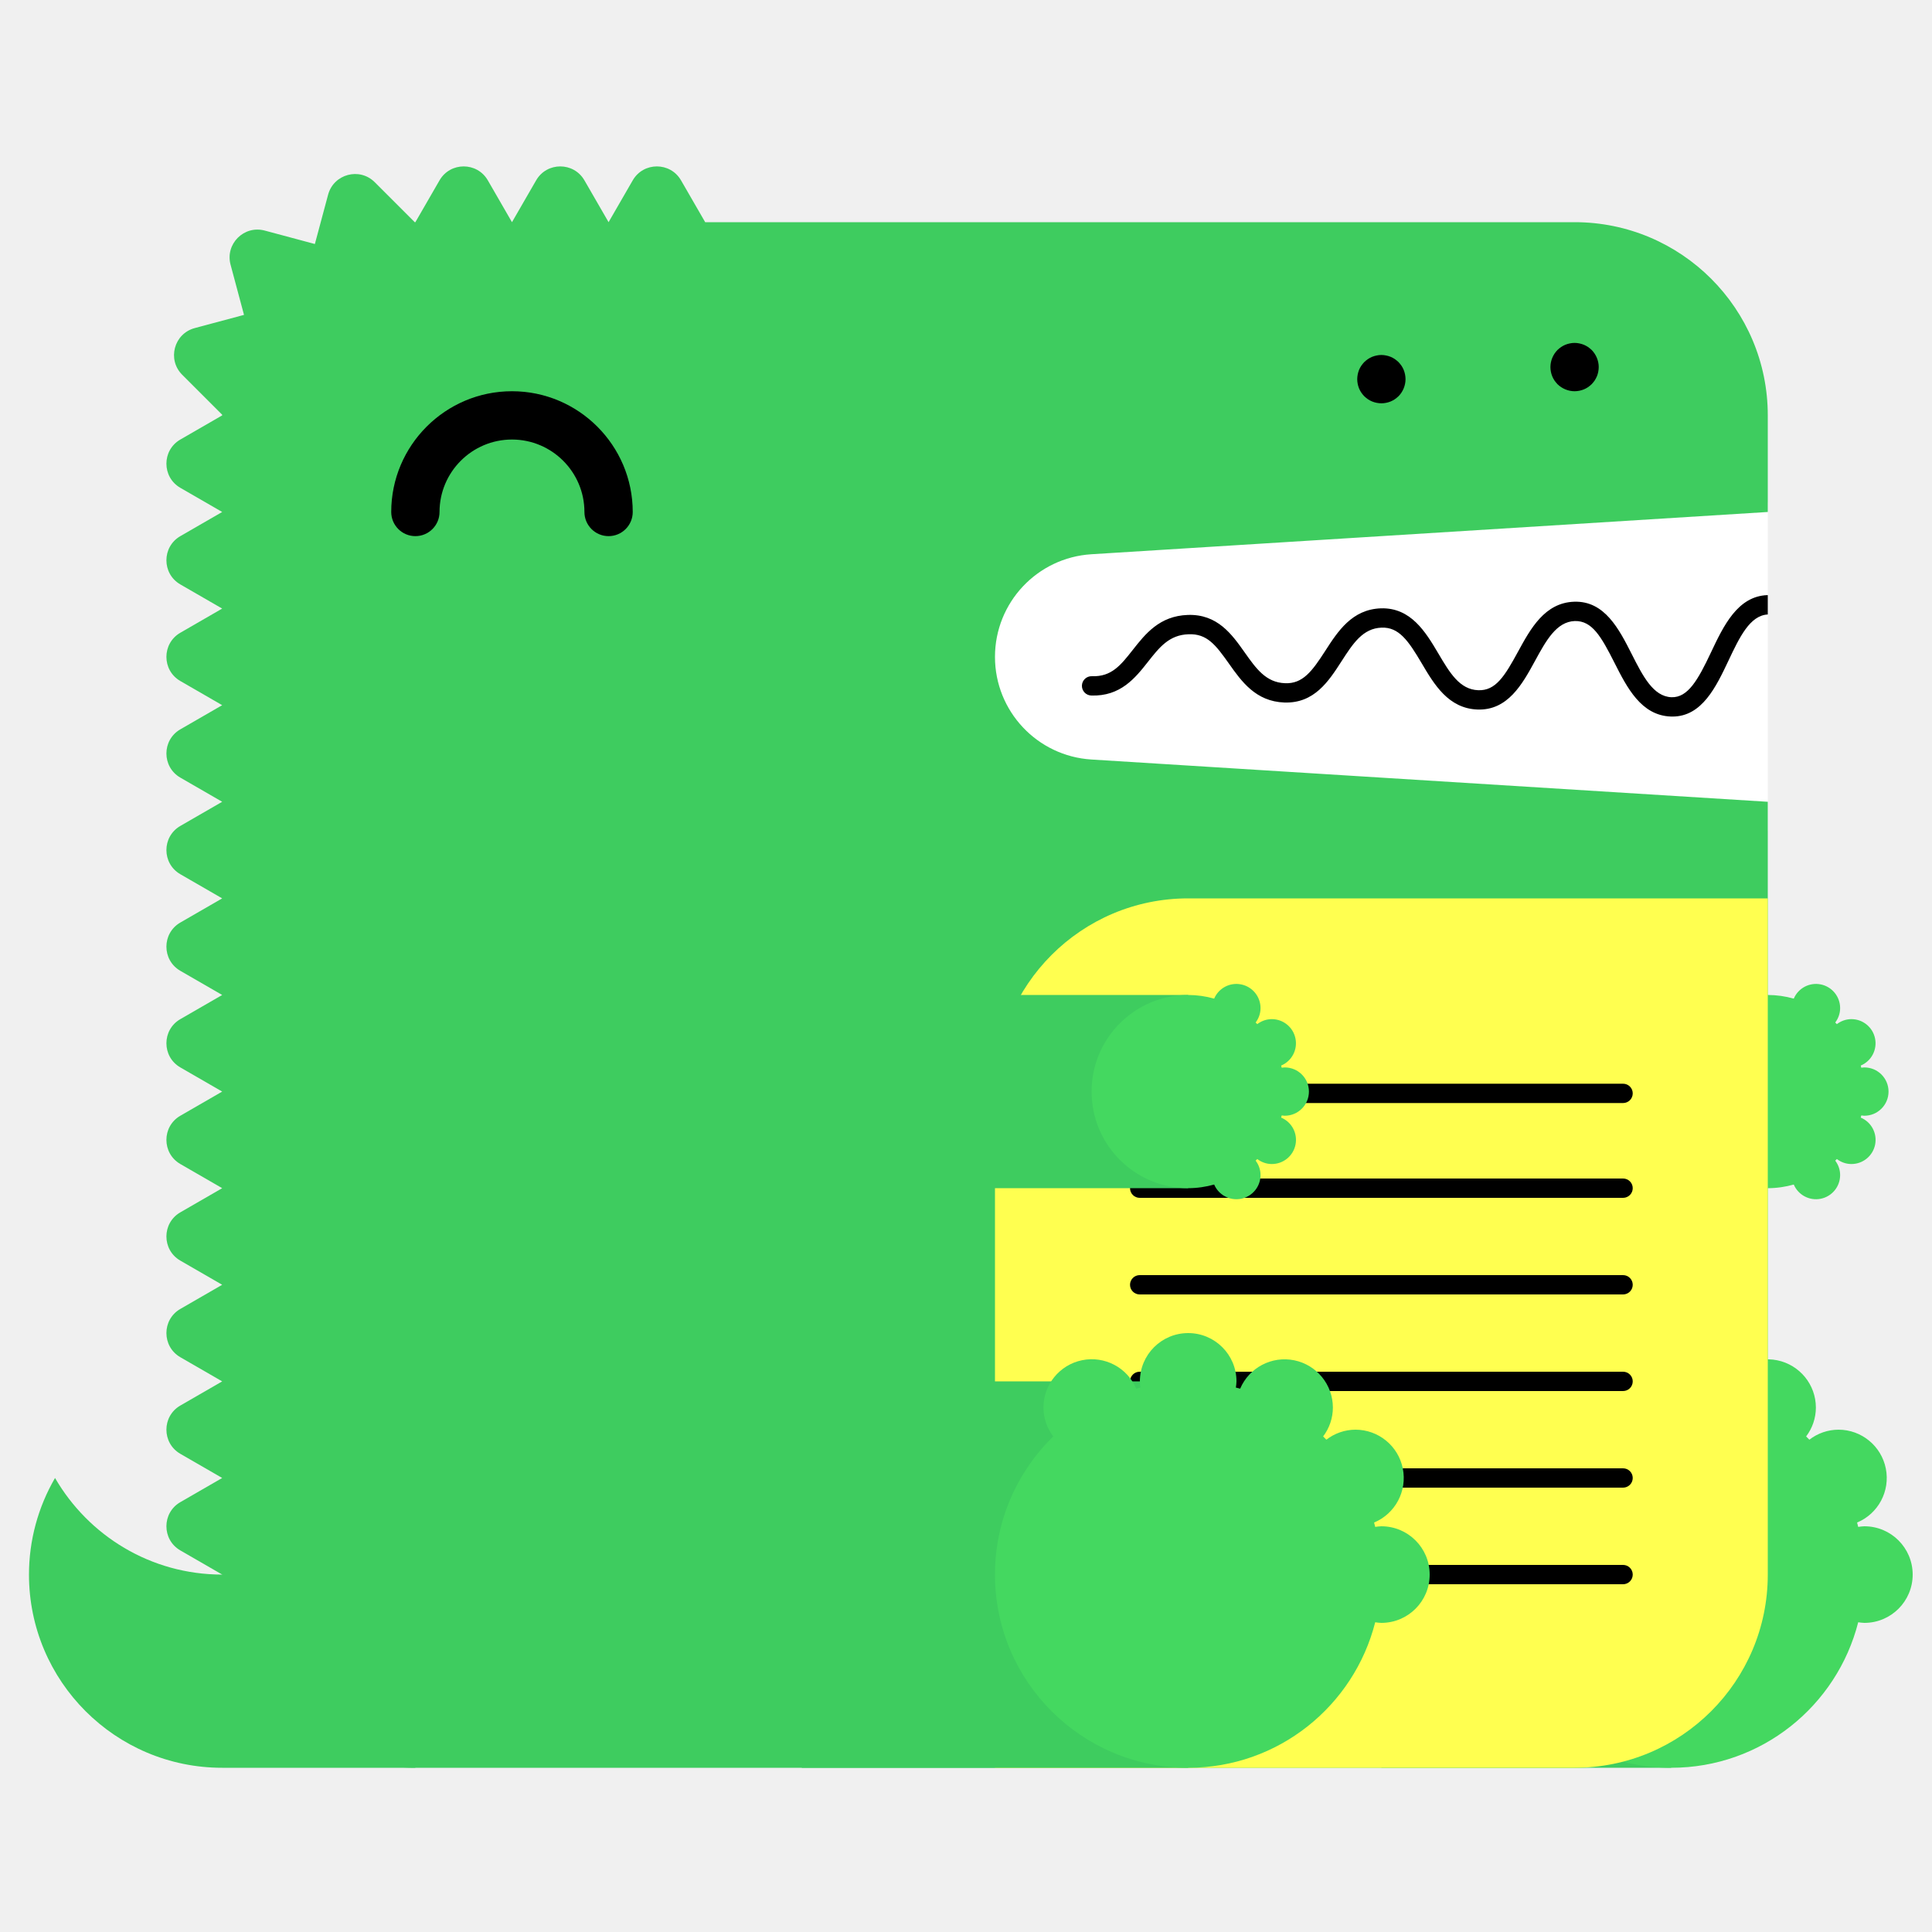
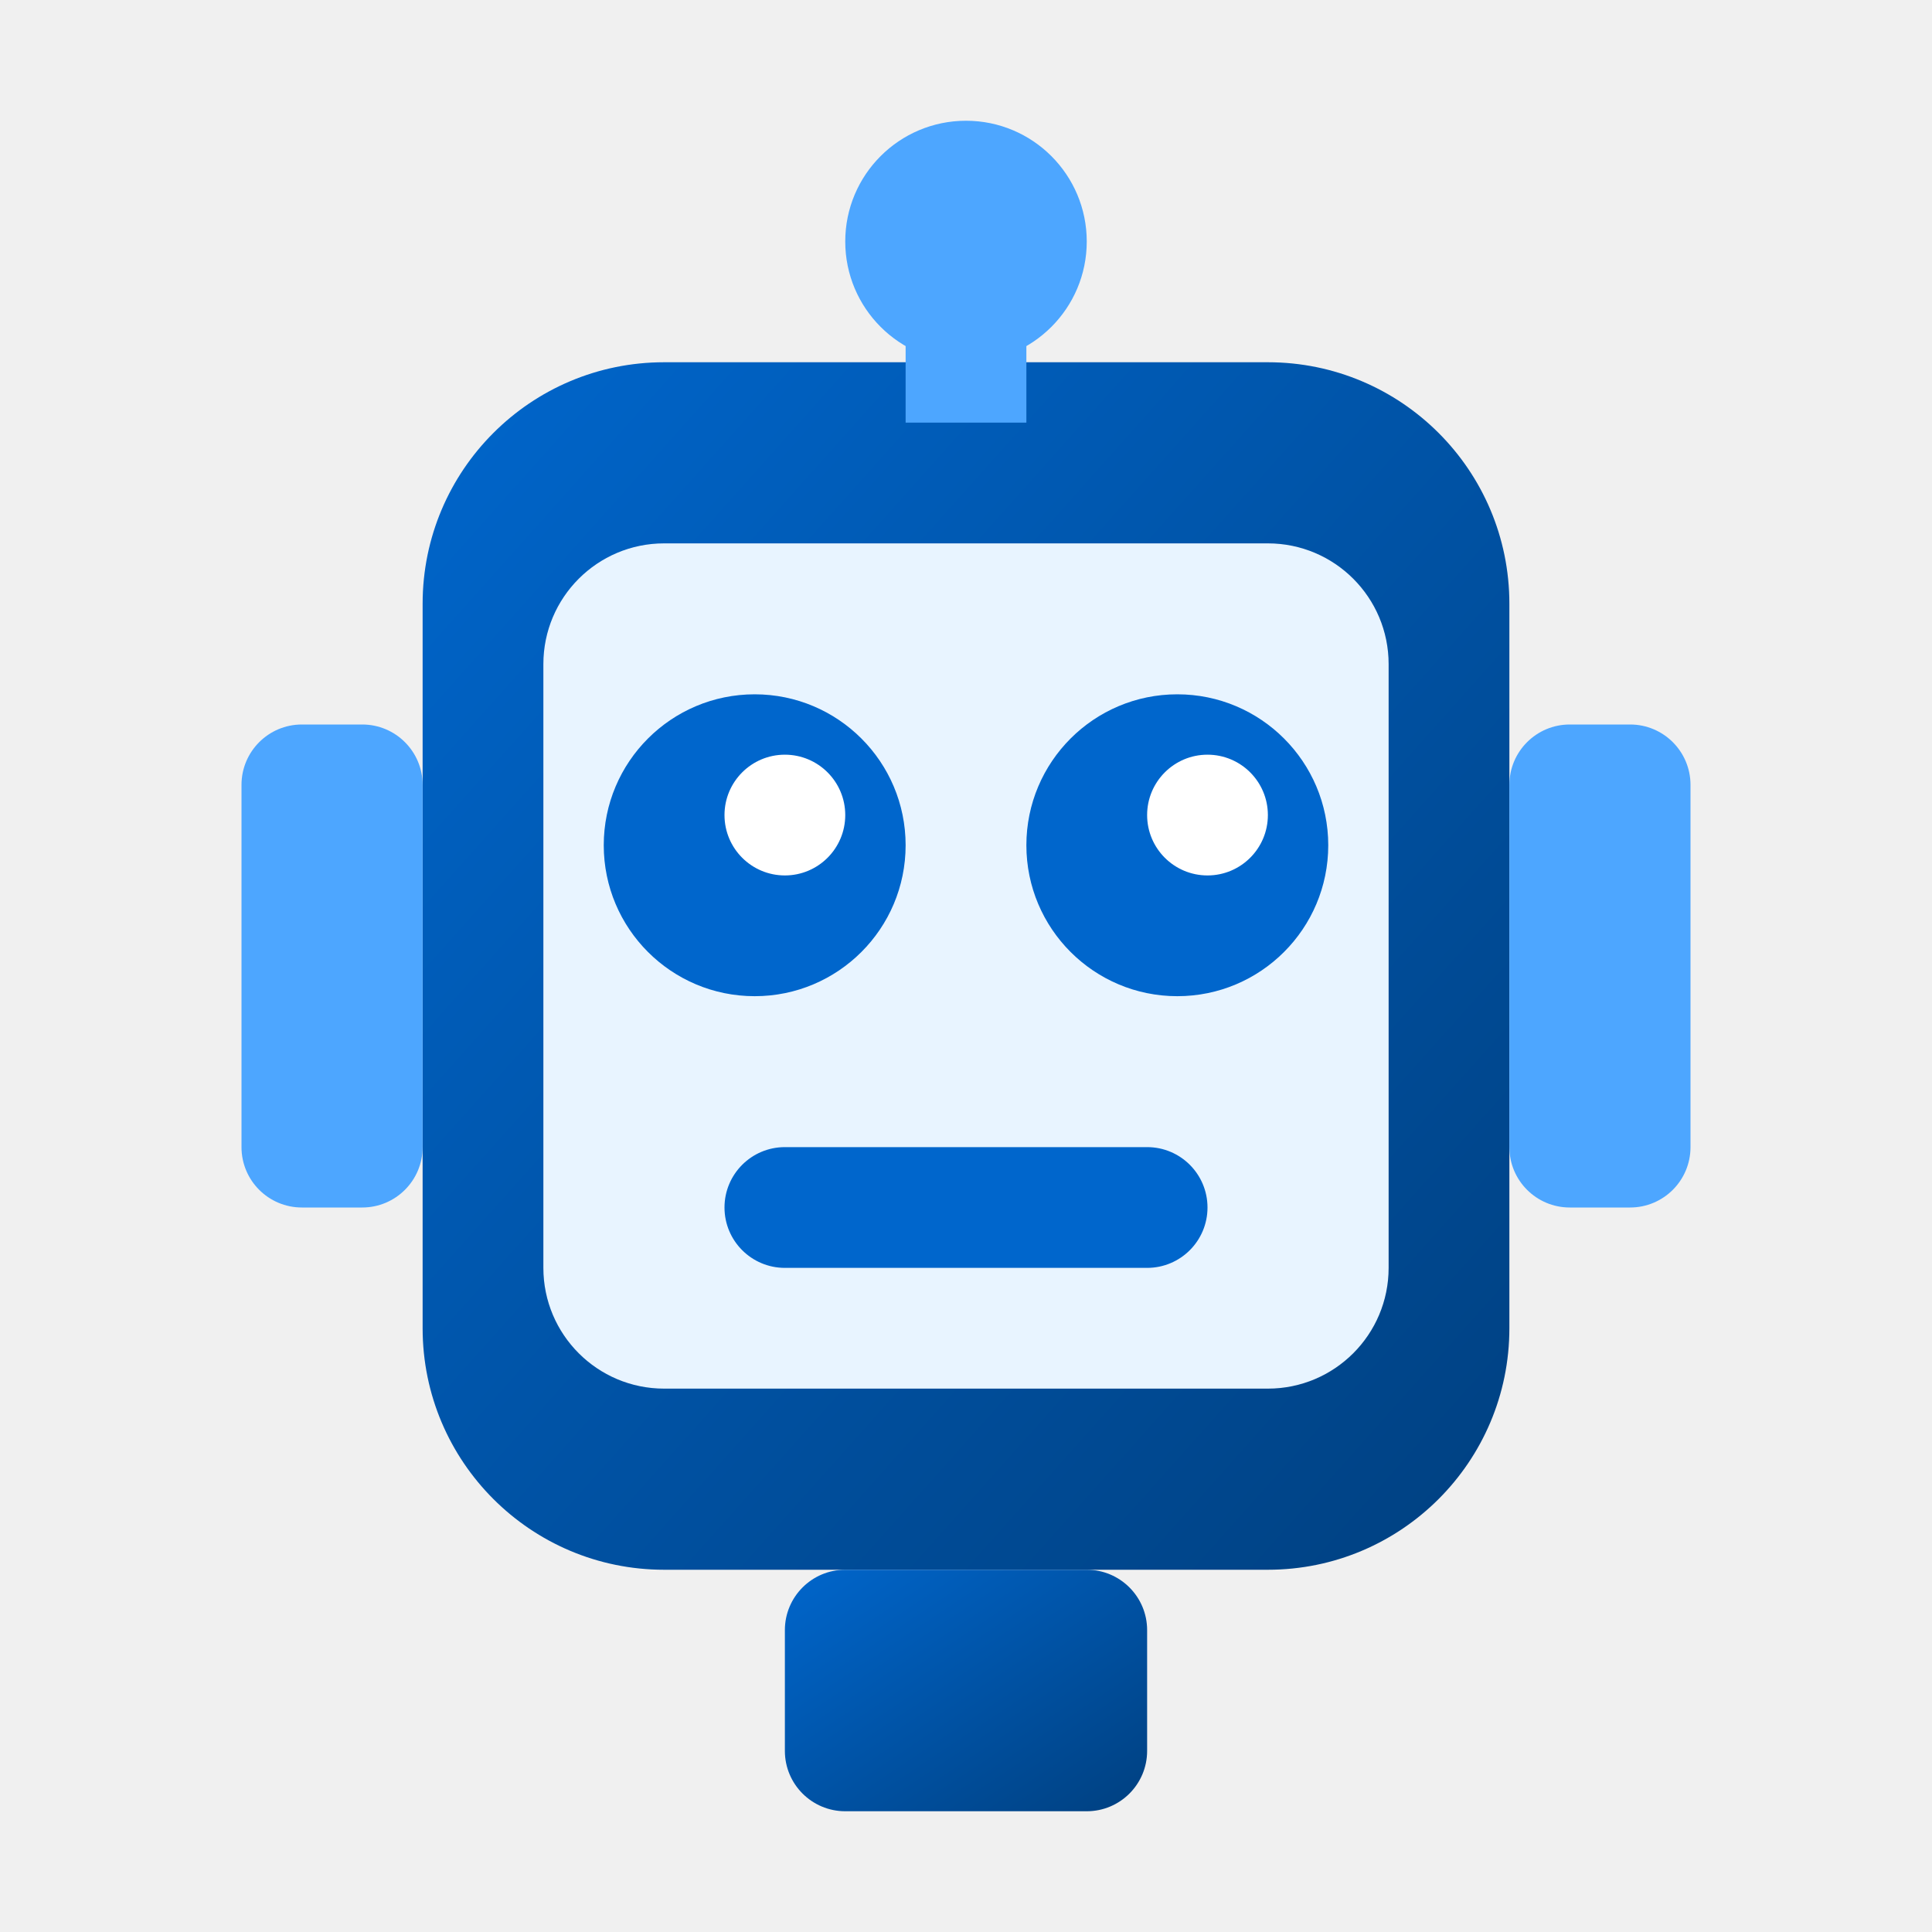
- <svg xmlns="http://www.w3.org/2000/svg" width="200" height="200" viewBox="0 0 200 200">
-   <g fill="none" fill-rule="evenodd">
-     <path fill="#FFF" d="M99 52h84v34H99z" />
-     <path d="M23 163c-7.398 0-13.843-4.027-17.303-10A19.886 19.886 0 0 0 3 163c0 11.046 8.954 20 20 20h20v-20H23z" fill="#3ECC5F" />
-     <path d="M112.98 57.376L183 53V43c0-11.046-8.954-20-20-20H73l-2.5-4.33c-1.112-1.925-3.889-1.925-5 0L63 23l-2.5-4.33c-1.111-1.925-3.889-1.925-5 0L53 23l-2.5-4.33c-1.111-1.925-3.889-1.925-5 0L43 23c-.022 0-.042.003-.065.003l-4.142-4.141c-1.57-1.571-4.252-.853-4.828 1.294l-1.369 5.104-5.192-1.392c-2.148-.575-4.111 1.389-3.535 3.536l1.39 5.193-5.102 1.367c-2.148.576-2.867 3.259-1.296 4.83l4.142 4.142c0 .021-.003.042-.003.064l-4.33 2.5c-1.925 1.111-1.925 3.889 0 5L23 53l-4.33 2.5c-1.925 1.111-1.925 3.889 0 5L23 63l-4.33 2.5c-1.925 1.111-1.925 3.889 0 5L23 73l-4.33 2.5c-1.925 1.111-1.925 3.889 0 5L23 83l-4.33 2.5c-1.925 1.111-1.925 3.889 0 5L23 93l-4.33 2.5c-1.925 1.111-1.925 3.889 0 5L23 103l-4.33 2.5c-1.925 1.111-1.925 3.889 0 5L23 113l-4.33 2.5c-1.925 1.111-1.925 3.889 0 5L23 123l-4.33 2.5c-1.925 1.111-1.925 3.889 0 5L23 133l-4.33 2.5c-1.925 1.111-1.925 3.889 0 5L23 143l-4.33 2.5c-1.925 1.111-1.925 3.889 0 5L23 153l-4.33 2.5c-1.925 1.111-1.925 3.889 0 5L23 163c0 11.046 8.954 20 20 20h120c11.046 0 20-8.954 20-20V83l-70.02-4.376A10.645 10.645 0 0 1 103 68c0-5.621 4.37-10.273 9.98-10.624" fill="#3ECC5F" />
-     <path fill="#3ECC5F" d="M143 183h30v-40h-30z" />
-     <path d="M193 158c-.219 0-.428.037-.639.064-.038-.15-.074-.301-.116-.451A5 5 0 0 0 190.32 148a4.96 4.96 0 0 0-3.016 1.036 26.531 26.531 0 0 0-.335-.336 4.955 4.955 0 0 0 1.011-2.987 5 5 0 0 0-9.599-1.959c-.148-.042-.297-.077-.445-.115.027-.211.064-.42.064-.639a5 5 0 0 0-5-5 5 5 0 0 0-5 5c0 .219.037.428.064.639-.148.038-.297.073-.445.115a4.998 4.998 0 0 0-9.599 1.959c0 1.125.384 2.151 1.011 2.987-3.717 3.632-6.031 8.693-6.031 14.3 0 11.046 8.954 20 20 20 9.339 0 17.16-6.41 19.361-15.064.211.027.42.064.639.064a5 5 0 0 0 5-5 5 5 0 0 0-5-5" fill="#44D860" />
-     <path fill="#3ECC5F" d="M153 123h30v-20h-30z" />
-     <path d="M193 115.5a2.5 2.5 0 1 0 0-5c-.109 0-.214.019-.319.032-.02-.075-.037-.15-.058-.225a2.501 2.501 0 0 0-.963-4.807c-.569 0-1.088.197-1.508.518a6.653 6.653 0 0 0-.168-.168c.314-.417.506-.931.506-1.494a2.5 2.5 0 0 0-4.8-.979A9.987 9.987 0 0 0 183 103c-5.522 0-10 4.478-10 10s4.478 10 10 10c.934 0 1.833-.138 2.69-.377a2.5 2.5 0 0 0 4.8-.979c0-.563-.192-1.077-.506-1.494.057-.055.113-.111.168-.168.42.321.939.518 1.508.518a2.5 2.5 0 0 0 .963-4.807c.021-.074.038-.15.058-.225.105.013.21.032.319.032" fill="#44D860" />
-     <path d="M63 55.5a2.5 2.5 0 0 1-2.5-2.5c0-4.136-3.364-7.5-7.5-7.5s-7.5 3.364-7.5 7.5a2.5 2.5 0 1 1-5 0c0-6.893 5.607-12.5 12.5-12.5S65.5 46.107 65.5 53a2.5 2.5 0 0 1-2.5 2.5" fill="#000" />
-     <path d="M103 183h60c11.046 0 20-8.954 20-20V93h-60c-11.046 0-20 8.954-20 20v70z" fill="#FFFF50" />
-     <path d="M168.02 124h-50.04a1 1 0 1 1 0-2h50.04a1 1 0 1 1 0 2m0 20h-50.04a1 1 0 1 1 0-2h50.04a1 1 0 1 1 0 2m0 20h-50.04a1 1 0 1 1 0-2h50.04a1 1 0 1 1 0 2m0-49.814h-50.04a1 1 0 1 1 0-2h50.04a1 1 0 1 1 0 2m0 19.814h-50.04a1 1 0 1 1 0-2h50.04a1 1 0 1 1 0 2m0 20h-50.04a1 1 0 1 1 0-2h50.04a1 1 0 1 1 0 2M183 61.611c-.012 0-.022-.006-.034-.005-3.09.105-4.552 3.196-5.842 5.923-1.346 2.85-2.387 4.703-4.093 4.647-1.889-.068-2.969-2.202-4.113-4.46-1.314-2.594-2.814-5.536-5.963-5.426-3.046.104-4.513 2.794-5.807 5.167-1.377 2.528-2.314 4.065-4.121 3.994-1.927-.07-2.951-1.805-4.136-3.813-1.321-2.236-2.848-4.75-5.936-4.664-2.994.103-4.465 2.385-5.763 4.4-1.373 2.13-2.335 3.428-4.165 3.351-1.973-.07-2.992-1.51-4.171-3.177-1.324-1.873-2.816-3.993-5.895-3.89-2.928.1-4.399 1.97-5.696 3.618-1.232 1.564-2.194 2.802-4.229 2.724a1 1 0 0 0-.072 2c3.017.101 4.545-1.8 5.872-3.487 1.177-1.496 2.193-2.787 4.193-2.855 1.926-.082 2.829 1.115 4.195 3.045 1.297 1.834 2.769 3.914 5.731 4.021 3.103.104 4.596-2.215 5.918-4.267 1.182-1.834 2.202-3.417 4.15-3.484 1.793-.067 2.769 1.35 4.145 3.681 1.297 2.197 2.766 4.686 5.787 4.796 3.125.108 4.634-2.62 5.949-5.035 1.139-2.088 2.214-4.06 4.119-4.126 1.793-.042 2.728 1.595 4.111 4.33 1.292 2.553 2.757 5.445 5.825 5.556l.169.003c3.064 0 4.518-3.075 5.805-5.794 1.139-2.41 2.217-4.68 4.067-4.773v-2z" fill="#000" />
-     <path fill="#3ECC5F" d="M83 183h40v-40H83z" />
-     <path d="M143 158c-.219 0-.428.037-.639.064-.038-.15-.074-.301-.116-.451A5 5 0 0 0 140.32 148a4.96 4.96 0 0 0-3.016 1.036 26.531 26.531 0 0 0-.335-.336 4.955 4.955 0 0 0 1.011-2.987 5 5 0 0 0-9.599-1.959c-.148-.042-.297-.077-.445-.115.027-.211.064-.42.064-.639a5 5 0 0 0-5-5 5 5 0 0 0-5 5c0 .219.037.428.064.639-.148.038-.297.073-.445.115a4.998 4.998 0 0 0-9.599 1.959c0 1.125.384 2.151 1.011 2.987-3.717 3.632-6.031 8.693-6.031 14.3 0 11.046 8.954 20 20 20 9.339 0 17.16-6.41 19.361-15.064.211.027.42.064.639.064a5 5 0 0 0 5-5 5 5 0 0 0-5-5" fill="#44D860" />
-     <path fill="#3ECC5F" d="M83 123h40v-20H83z" />
-     <path d="M133 115.5a2.5 2.5 0 1 0 0-5c-.109 0-.214.019-.319.032-.02-.075-.037-.15-.058-.225a2.501 2.501 0 0 0-.963-4.807c-.569 0-1.088.197-1.508.518a6.653 6.653 0 0 0-.168-.168c.314-.417.506-.931.506-1.494a2.5 2.5 0 0 0-4.8-.979A9.987 9.987 0 0 0 123 103c-5.522 0-10 4.478-10 10s4.478 10 10 10c.934 0 1.833-.138 2.69-.377a2.5 2.5 0 0 0 4.8-.979c0-.563-.192-1.077-.506-1.494.057-.055.113-.111.168-.168.42.321.939.518 1.508.518a2.5 2.5 0 0 0 .963-4.807c.021-.074.038-.15.058-.225.105.013.21.032.319.032" fill="#44D860" />
-     <path d="M143 41.75c-.16 0-.33-.02-.49-.05a2.52 2.52 0 0 1-.47-.14c-.15-.06-.29-.14-.431-.23-.13-.09-.259-.2-.38-.31-.109-.12-.219-.24-.309-.38s-.17-.28-.231-.43a2.619 2.619 0 0 1-.189-.96c0-.16.02-.33.05-.49.03-.16.08-.31.139-.47.061-.15.141-.29.231-.43.09-.13.2-.26.309-.38.121-.11.25-.22.38-.31.141-.09.281-.17.431-.23.149-.06.31-.11.47-.14.32-.07.65-.07.98 0 .159.03.32.08.47.14.149.06.29.14.43.23.13.09.259.2.38.31.11.12.22.25.31.38.09.14.17.28.23.43.06.16.11.31.14.47.029.16.05.33.05.49 0 .66-.271 1.31-.73 1.77-.121.11-.25.22-.38.31-.14.09-.281.17-.43.23a2.565 2.565 0 0 1-.96.19m20-1.25c-.66 0-1.3-.27-1.771-.73a3.802 3.802 0 0 1-.309-.38c-.09-.14-.17-.28-.231-.43a2.619 2.619 0 0 1-.189-.96c0-.66.27-1.3.729-1.77.121-.11.25-.22.38-.31.141-.09.281-.17.431-.23.149-.06.31-.11.47-.14.32-.07.66-.07.98 0 .159.03.32.08.47.14.149.06.29.14.43.23.13.09.259.2.38.31.459.47.73 1.11.73 1.77 0 .16-.021.33-.05.49-.03.16-.08.32-.14.47-.07.15-.14.29-.23.43-.09.13-.2.26-.31.38-.121.11-.25.22-.38.31-.14.09-.281.17-.43.23a2.565 2.565 0 0 1-.96.19" fill="#000" />
-   </g>
+ <svg xmlns="http://www.w3.org/2000/svg" viewBox="0 0 64 64" width="64" height="64">
+   <defs>
+     <linearGradient id="robotGrad" x1="0%" y1="0%" x2="100%" y2="100%">
+       <stop offset="0%" style="stop-color:#0066cc" />
+       <stop offset="100%" style="stop-color:#004080" />
+     </linearGradient>
+   </defs>
+   <rect x="14" y="12" width="36" height="40" rx="8" fill="url(#robotGrad)" />
+   <circle cx="32" cy="8" r="4" fill="#4da6ff" />
+   <rect x="30" y="8" width="4" height="6" fill="#4da6ff" />
+   <rect x="18" y="18" width="28" height="28" rx="4" fill="#e8f4ff" />
+   <circle cx="25" cy="28" r="5" fill="#0066cc" />
+   <circle cx="39" cy="28" r="5" fill="#0066cc" />
+   <circle cx="26" cy="27" r="2" fill="#fff" />
+   <circle cx="40" cy="27" r="2" fill="#fff" />
+   <rect x="24" y="38" width="16" height="4" rx="2" fill="#0066cc" />
+   <rect x="8" y="24" width="6" height="16" rx="2" fill="#4da6ff" />
+   <rect x="50" y="24" width="6" height="16" rx="2" fill="#4da6ff" />
+   <rect x="26" y="52" width="12" height="8" rx="2" fill="url(#robotGrad)" />
</svg>
